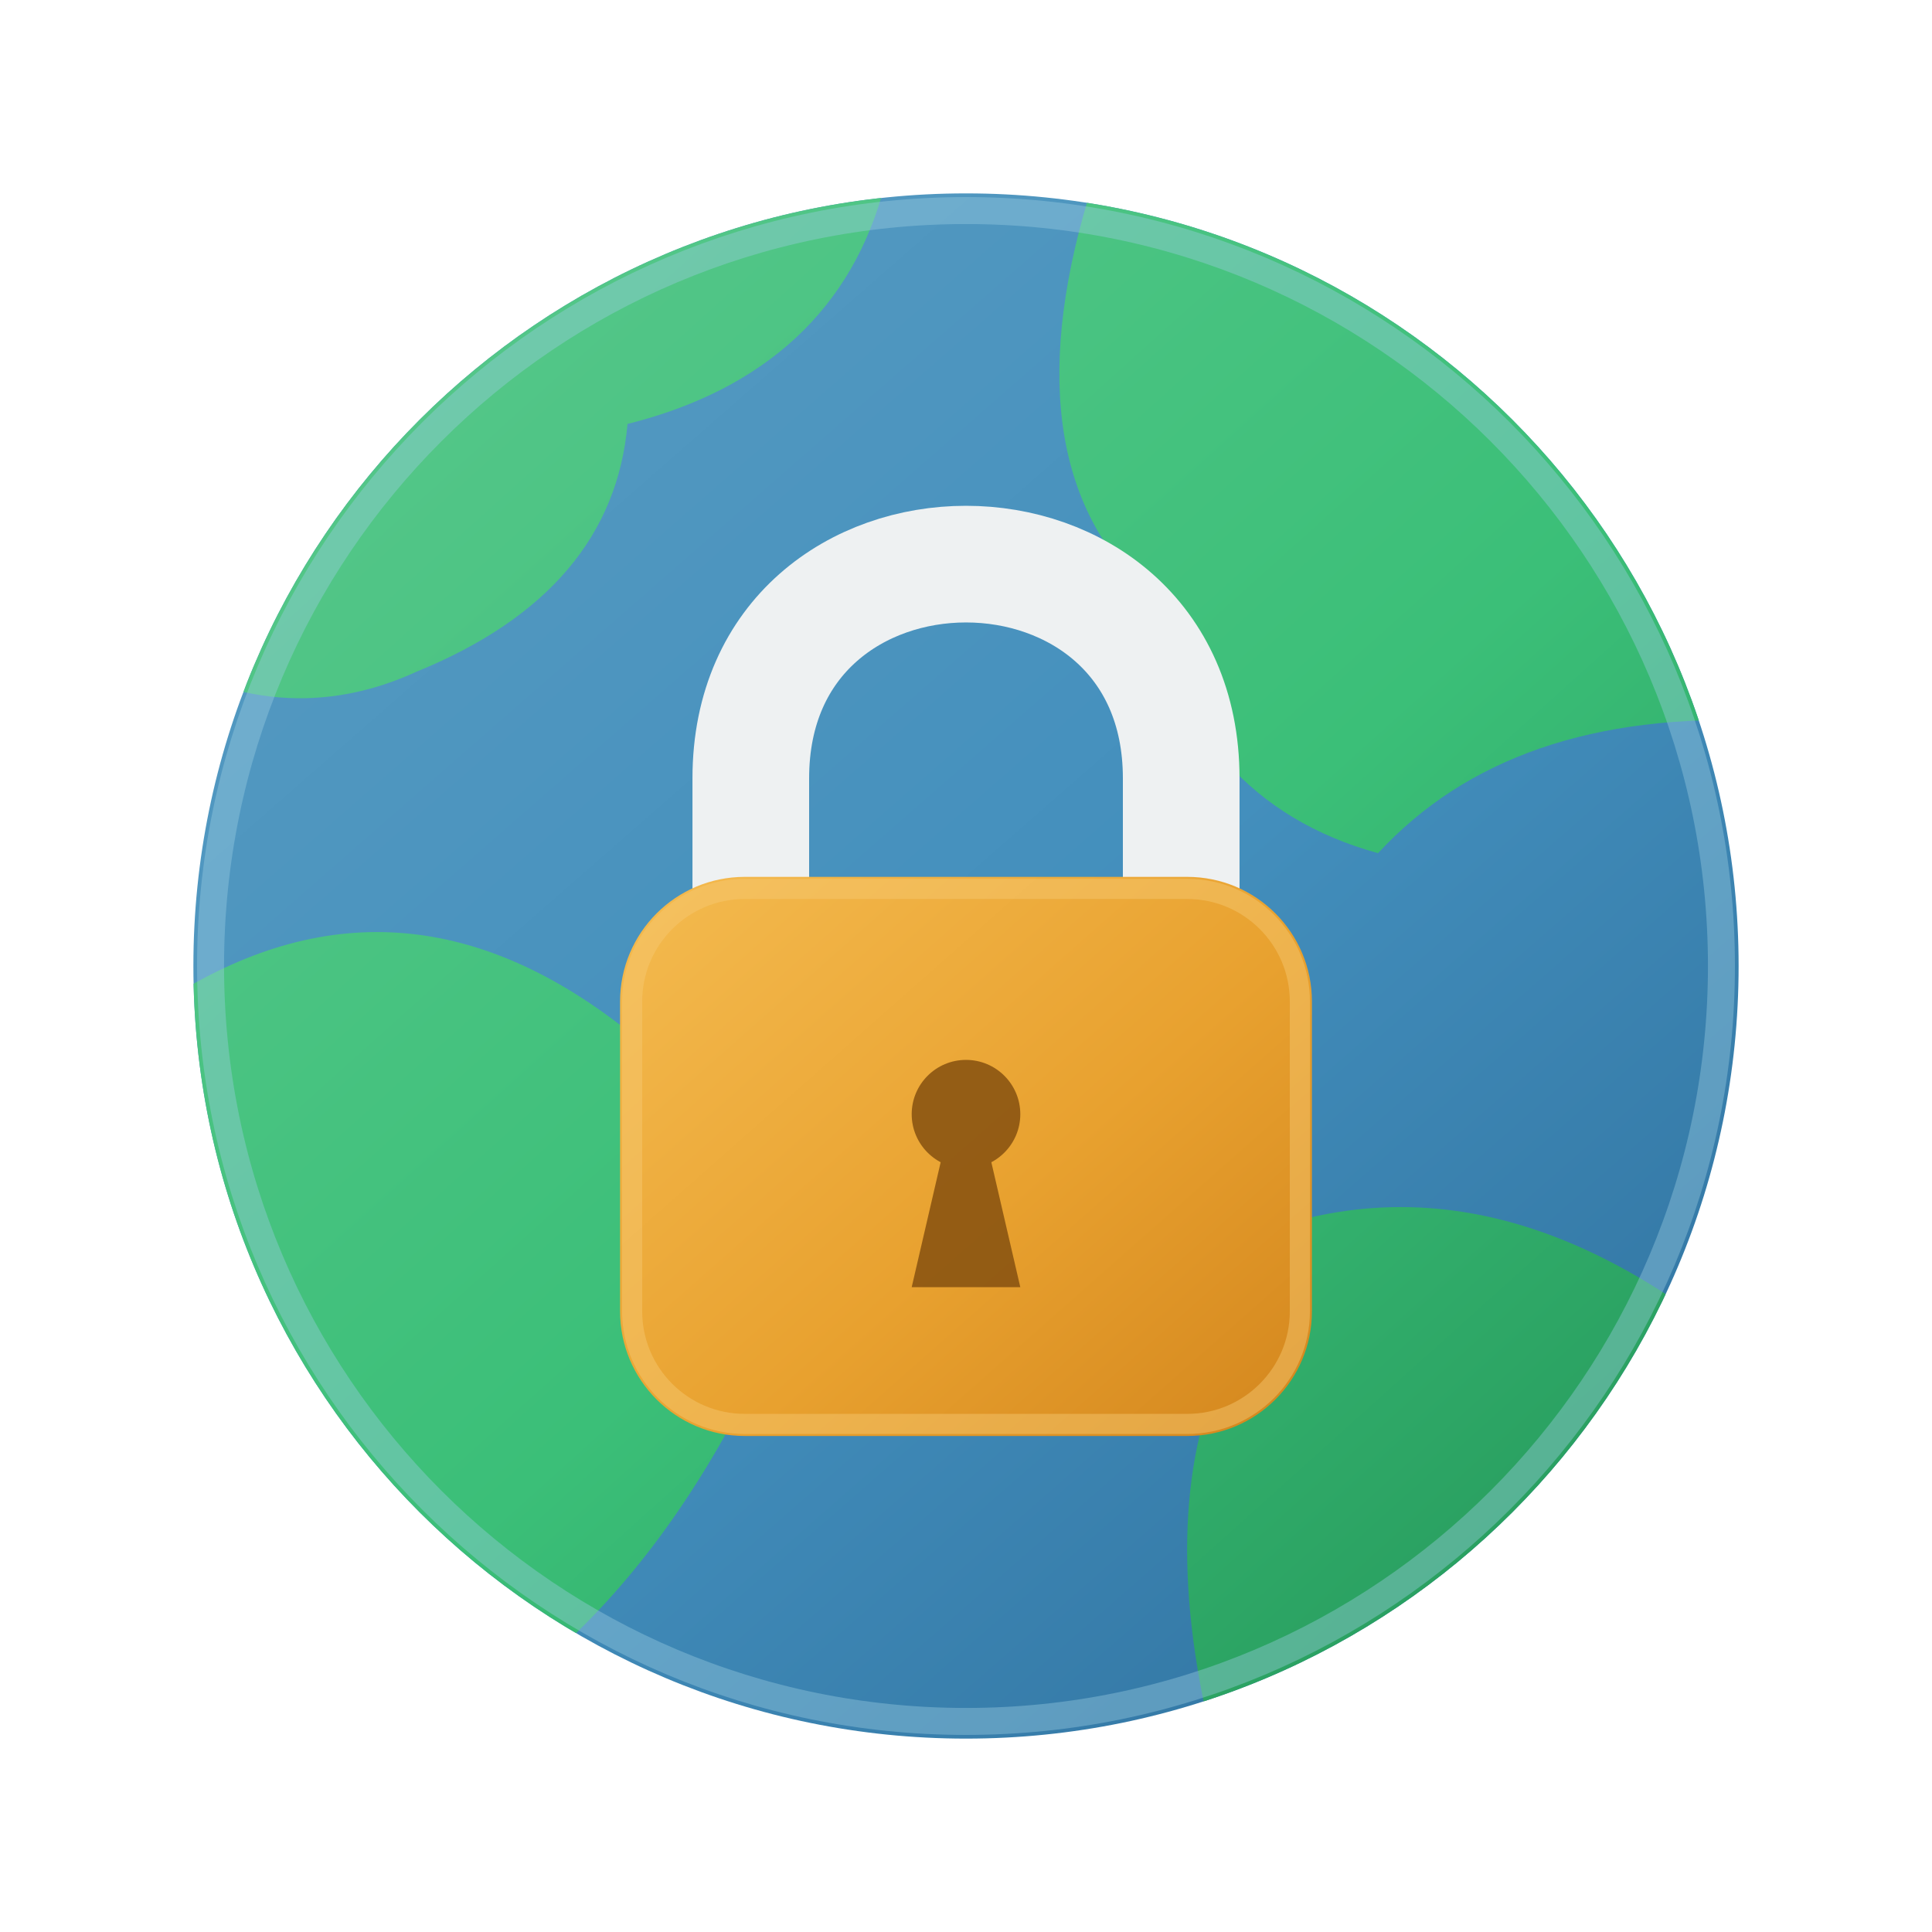
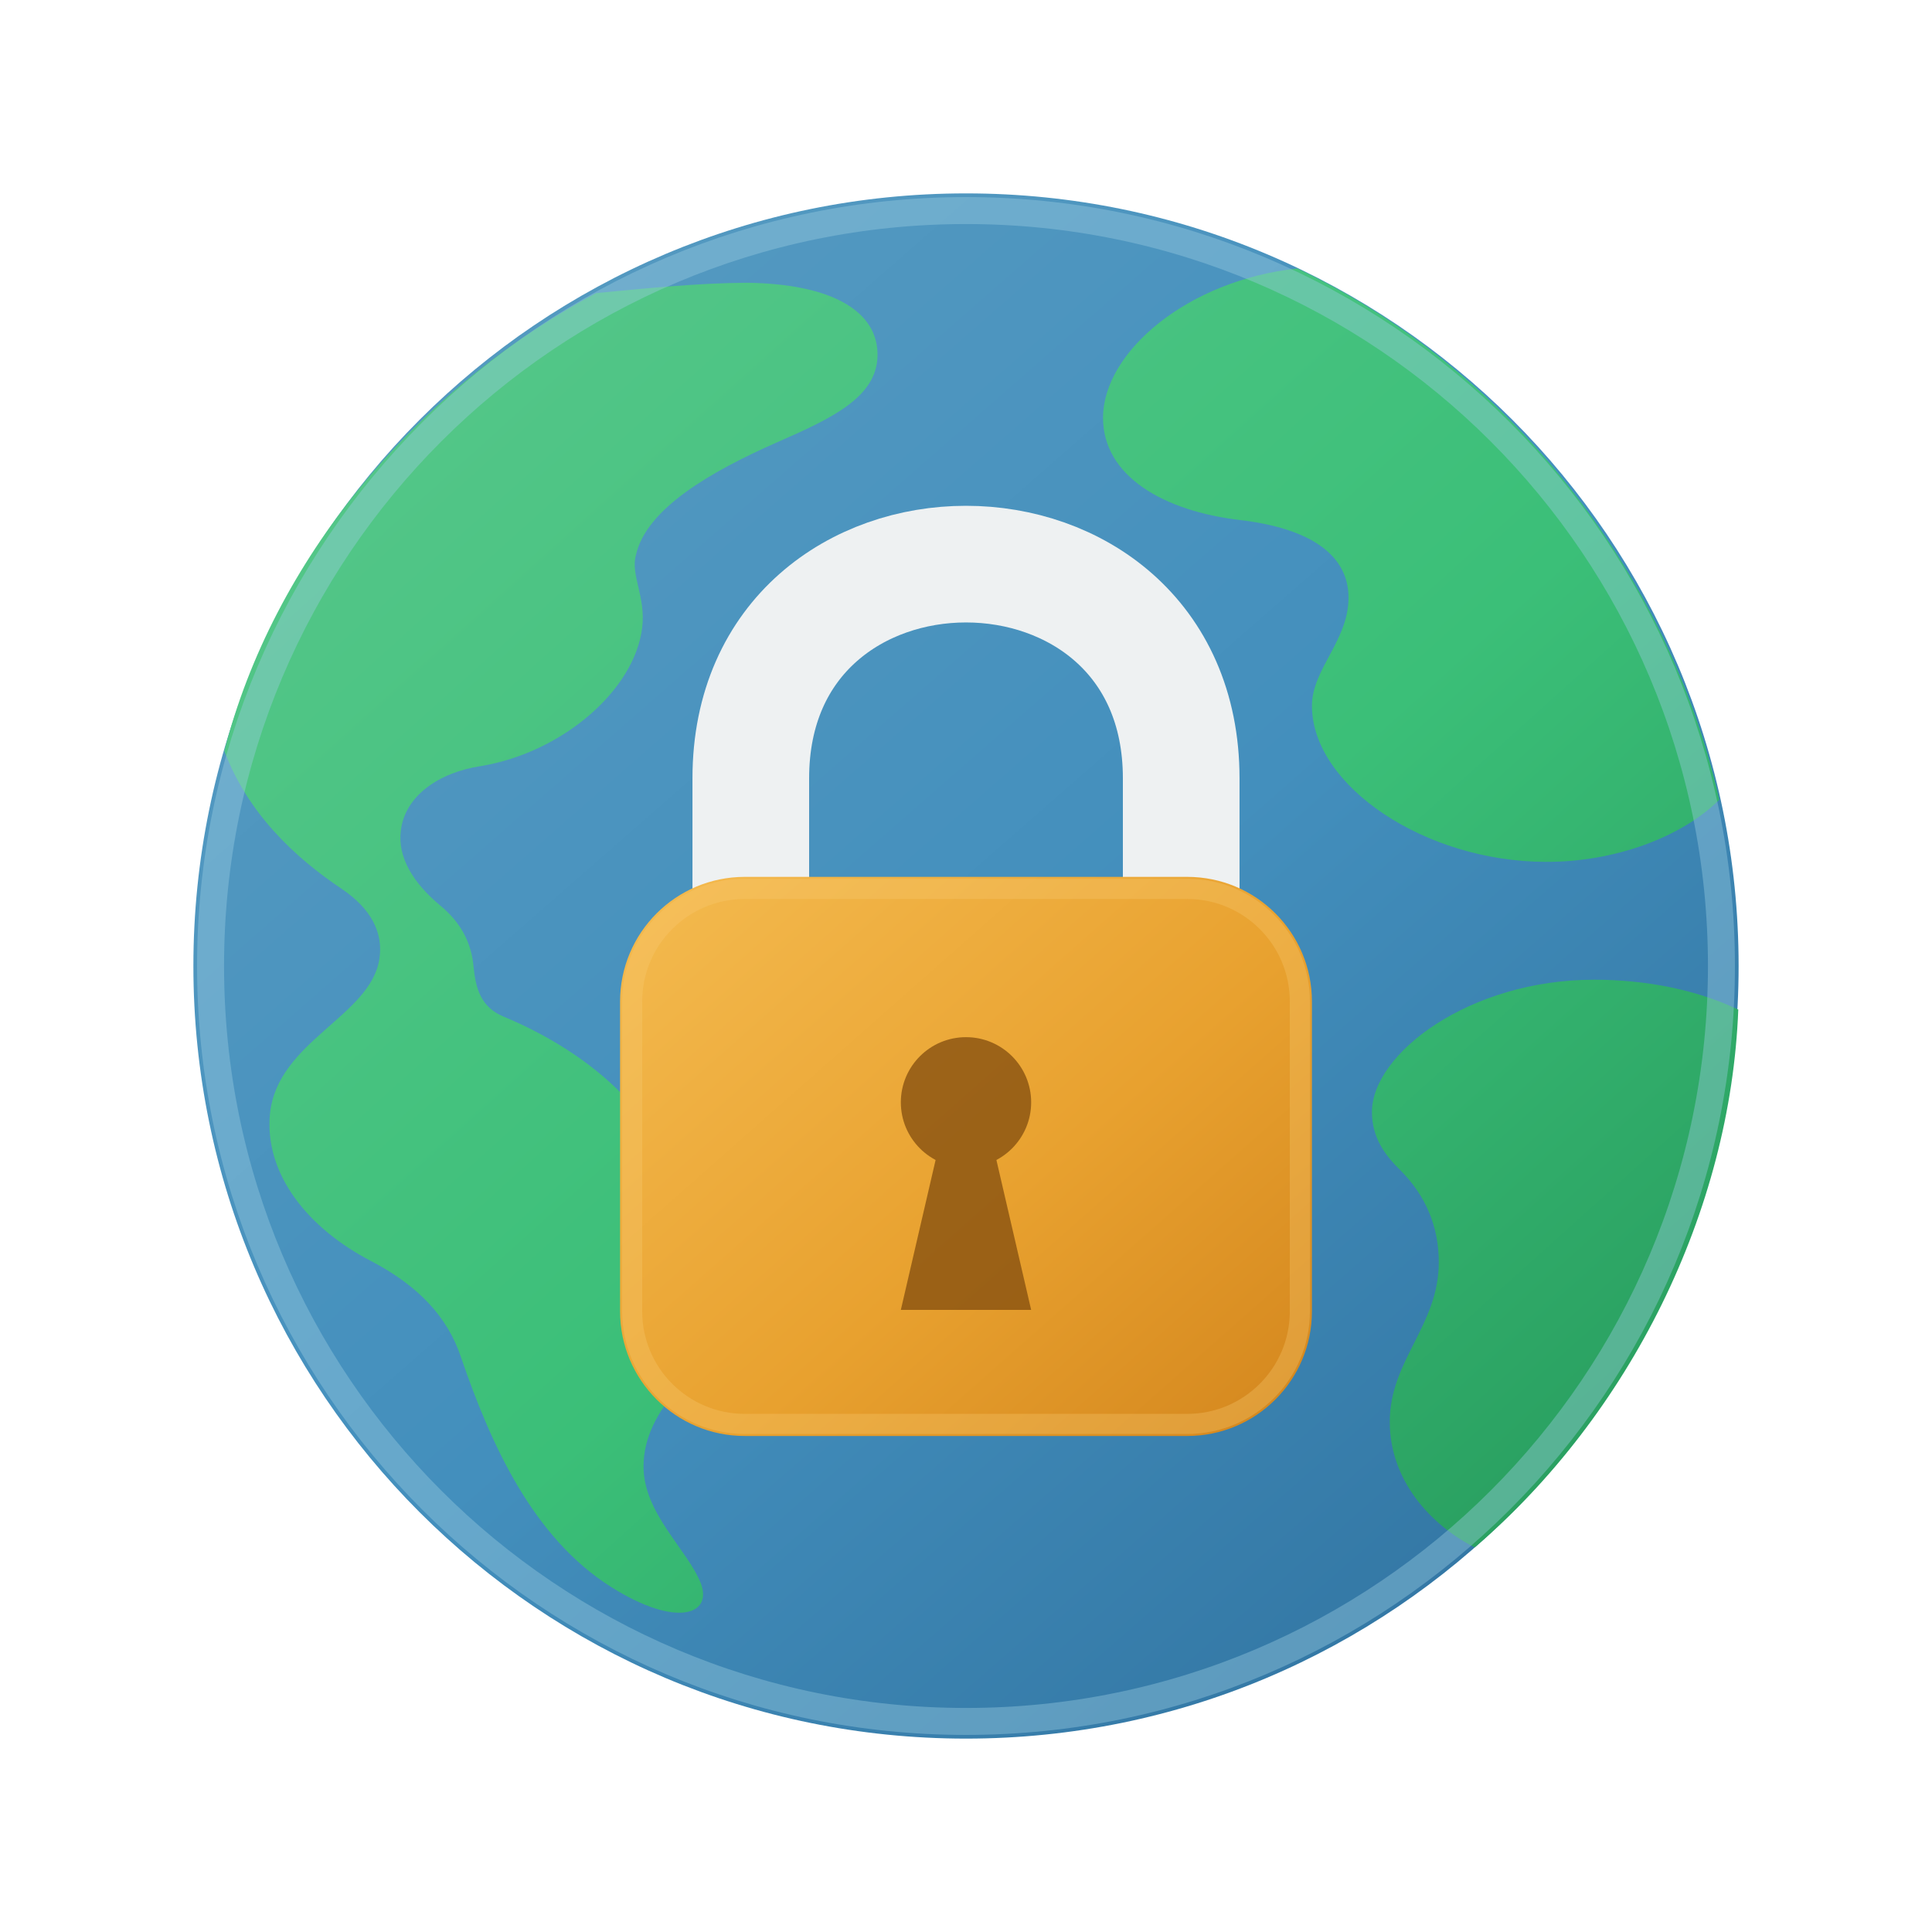
<svg xmlns="http://www.w3.org/2000/svg" width="1024" height="1024" viewBox="0 0 1024 1024">
  <defs>
-     <linearGradient id="ocean" x1="245" y1="170" x2="770" y2="770" gradientUnits="userSpaceOnUse">
+     <linearGradient id="ocean" x1="210.495" y1="190.81" x2="802.162" y2="867" gradientUnits="userSpaceOnUse">
      <stop stop-color="#579bc1" />
      <stop offset=".52" stop-color="#438fbd" />
      <stop offset="1" stop-color="#2f719e" />
    </linearGradient>
-     <linearGradient id="land" x1="260" y1="190" x2="750" y2="735" gradientUnits="userSpaceOnUse">
+     <linearGradient id="land" x1="227.4" y1="213.349" x2="779.622" y2="827.556" gradientUnits="userSpaceOnUse">
      <stop stop-color="#56c78a" />
      <stop offset=".55" stop-color="#3bbf78" />
      <stop offset="1" stop-color="#279b5d" />
    </linearGradient>
-     <linearGradient id="lock" x1="385" y1="400" x2="650" y2="700" gradientUnits="userSpaceOnUse">
+     <linearGradient id="shipped-lock" x1="385" y1="400" x2="650" y2="700" gradientUnits="userSpaceOnUse">
      <stop stop-color="#f3b84c" />
      <stop offset=".55" stop-color="#e8a12f" />
      <stop offset="1" stop-color="#d4871e" />
    </linearGradient>
-     <clipPath id="globe-clip">
-       <circle cx="512" cy="455" r="315" />
-     </clipPath>
  </defs>
+   <g transform="translate(512 512) scale(1.153521) translate(-511.4 -512)">
+     <g>
+       <circle cx="511.4" cy="512" r="355" fill="url(#ocean)" />
+       <path d="m341.5 202.8c-83.71 44.8-148.5 123-170.9 210.4 10.88 28.67 32.13 48.77 54.14 63.49 13.18 8.96 18.94 19.84 17.15 31.87-3.84 26.5-46.85 37.89-50.3 71.3-2.688 27.78 17.54 52.74 46.46 67.71 21.76 11.39 35.2 25.73 41.34 44.29 13.44 39.17 32.64 82.56 68.99 105.5 30.08 18.94 46.85 12.67 41.09-1.92-6.144-15.36-26.37-32.13-26.24-53.63 0.128-27.39 26.5-41.98 31.49-62.72v-87.3c-18.69-0.896-30.59-9.216-40.19-19.71-16.51-17.41-37.76-29.44-55.68-36.86-10.37-4.352-12.67-12.8-13.7-22.66-0.896-11.39-6.144-20.74-15.1-28.16-12.8-10.62-19.97-22.53-18.3-34.82 1.92-15.62 17.28-26.5 36.74-29.44 37.25-6.144 70.53-34.69 74.11-63.49 1.792-14.46-5.504-24.32-2.816-33.66 4.864-21.12 34.18-38.14 65.02-51.71 24.83-10.88 45.7-20.61 45.95-39.81 0.256-20.22-20.74-32.9-60.03-33.41-22.53 0.128-46.08 2.56-69.25 4.736z" fill="url(#land)" />
+       <path d="m663.7 191.5c-50.43 5.376-89.34 38.4-89.34 68.61 0 26.75 27.78 42.88 62.98 46.98 31.36 3.712 48.9 15.36 49.79 34.18 0.896 20.74-17.15 34.18-16.77 51.71 0.512 36.35 51.84 71.04 107.4 71.17 31.74 0.128 62.59-11.39 79.74-28.54-24.32-107.8-99.2-199.3-193.8-244.1z" fill="url(#land)" />
+       <path d="m866.2 532c-19.46-9.216-42.62-13.7-66.18-13.7-57.47 0-102.1 34.05-102.1 60.8 0 11.9 6.144 19.97 13.06 26.75 11.52 11.52 17.66 25.73 17.66 42.24 0 29.18-22.53 45.06-22.53 73.34 0 26.88 18.69 47.36 39.04 57.73 71.42-61.31 117.6-154.6 121.1-247.2z" fill="url(#land)" />
+       <circle cx="511.4" cy="512" r="347.111" fill="none" stroke="#9ccde2" stroke-width="12.397" stroke-opacity=".4" />
+     </g>
+   </g>
  <g transform="translate(512 512) scale(1.3) translate(-512 -455)">
-     <circle cx="512" cy="455" r="315" fill="url(#ocean)" />
-     <g clip-path="url(#globe-clip)" fill="url(#land)">
-       <path d="M177 326c74-121 177-185 302-190-13 51-49 84-105 98-4 45-32 79-86 101-37 17-75 14-111-9Z" />
-       <path d="M564 135c129 18 229 103 273 220-69-3-121 15-157 54-51-14-83-50-95-107-38-36-45-92-21-167Z" />
-       <path d="M189 467c63-39 125-34 187 16 57 25 73 73 48 144-45 90-108 146-189 166-58-88-73-197-46-326Z" />
-       <path d="M612 572c78-38 157-18 238 59-45 89-122 144-231 164-20-67-22-122-7-165-22-17-22-36 0-58Z" />
-     </g>
-     <circle cx="512" cy="455" r="308" fill="none" stroke="#9ccde2" stroke-width="11" stroke-opacity=".4" />
    <g transform="translate(512 490) scale(.82) translate(-512 -490)">
      <path d="M405 429v-75c0-142 214-142 214 0v75" fill="none" stroke="#eef1f2" stroke-width="58" stroke-linecap="round" />
-       <rect x="340" y="403" width="344" height="278" rx="62" fill="url(#lock)" />
-       <rect x="346" y="409" width="332" height="266" rx="56" fill="none" stroke="#f7cb75" stroke-width="10" stroke-opacity=".45" />
-       <g fill="#85500f" opacity=".85">
+       <rect x="340" y="403" width="344" height="278" rx="62" fill="url(#shipped-lock)" />
+       <rect x="346" y="409" width="332" height="266" rx="56" fill="none" stroke="#f7cb75" stroke-width="10" stroke-opacity=".3" />
+       <g fill="#85500f" opacity=".78" transform="translate(512 550.5) scale(1.2) translate(-512 -550.5)">
        <path d="M501 538h22l16 69h-54Z" />
        <circle cx="512" cy="521" r="27" />
      </g>
    </g>
  </g>
</svg>
